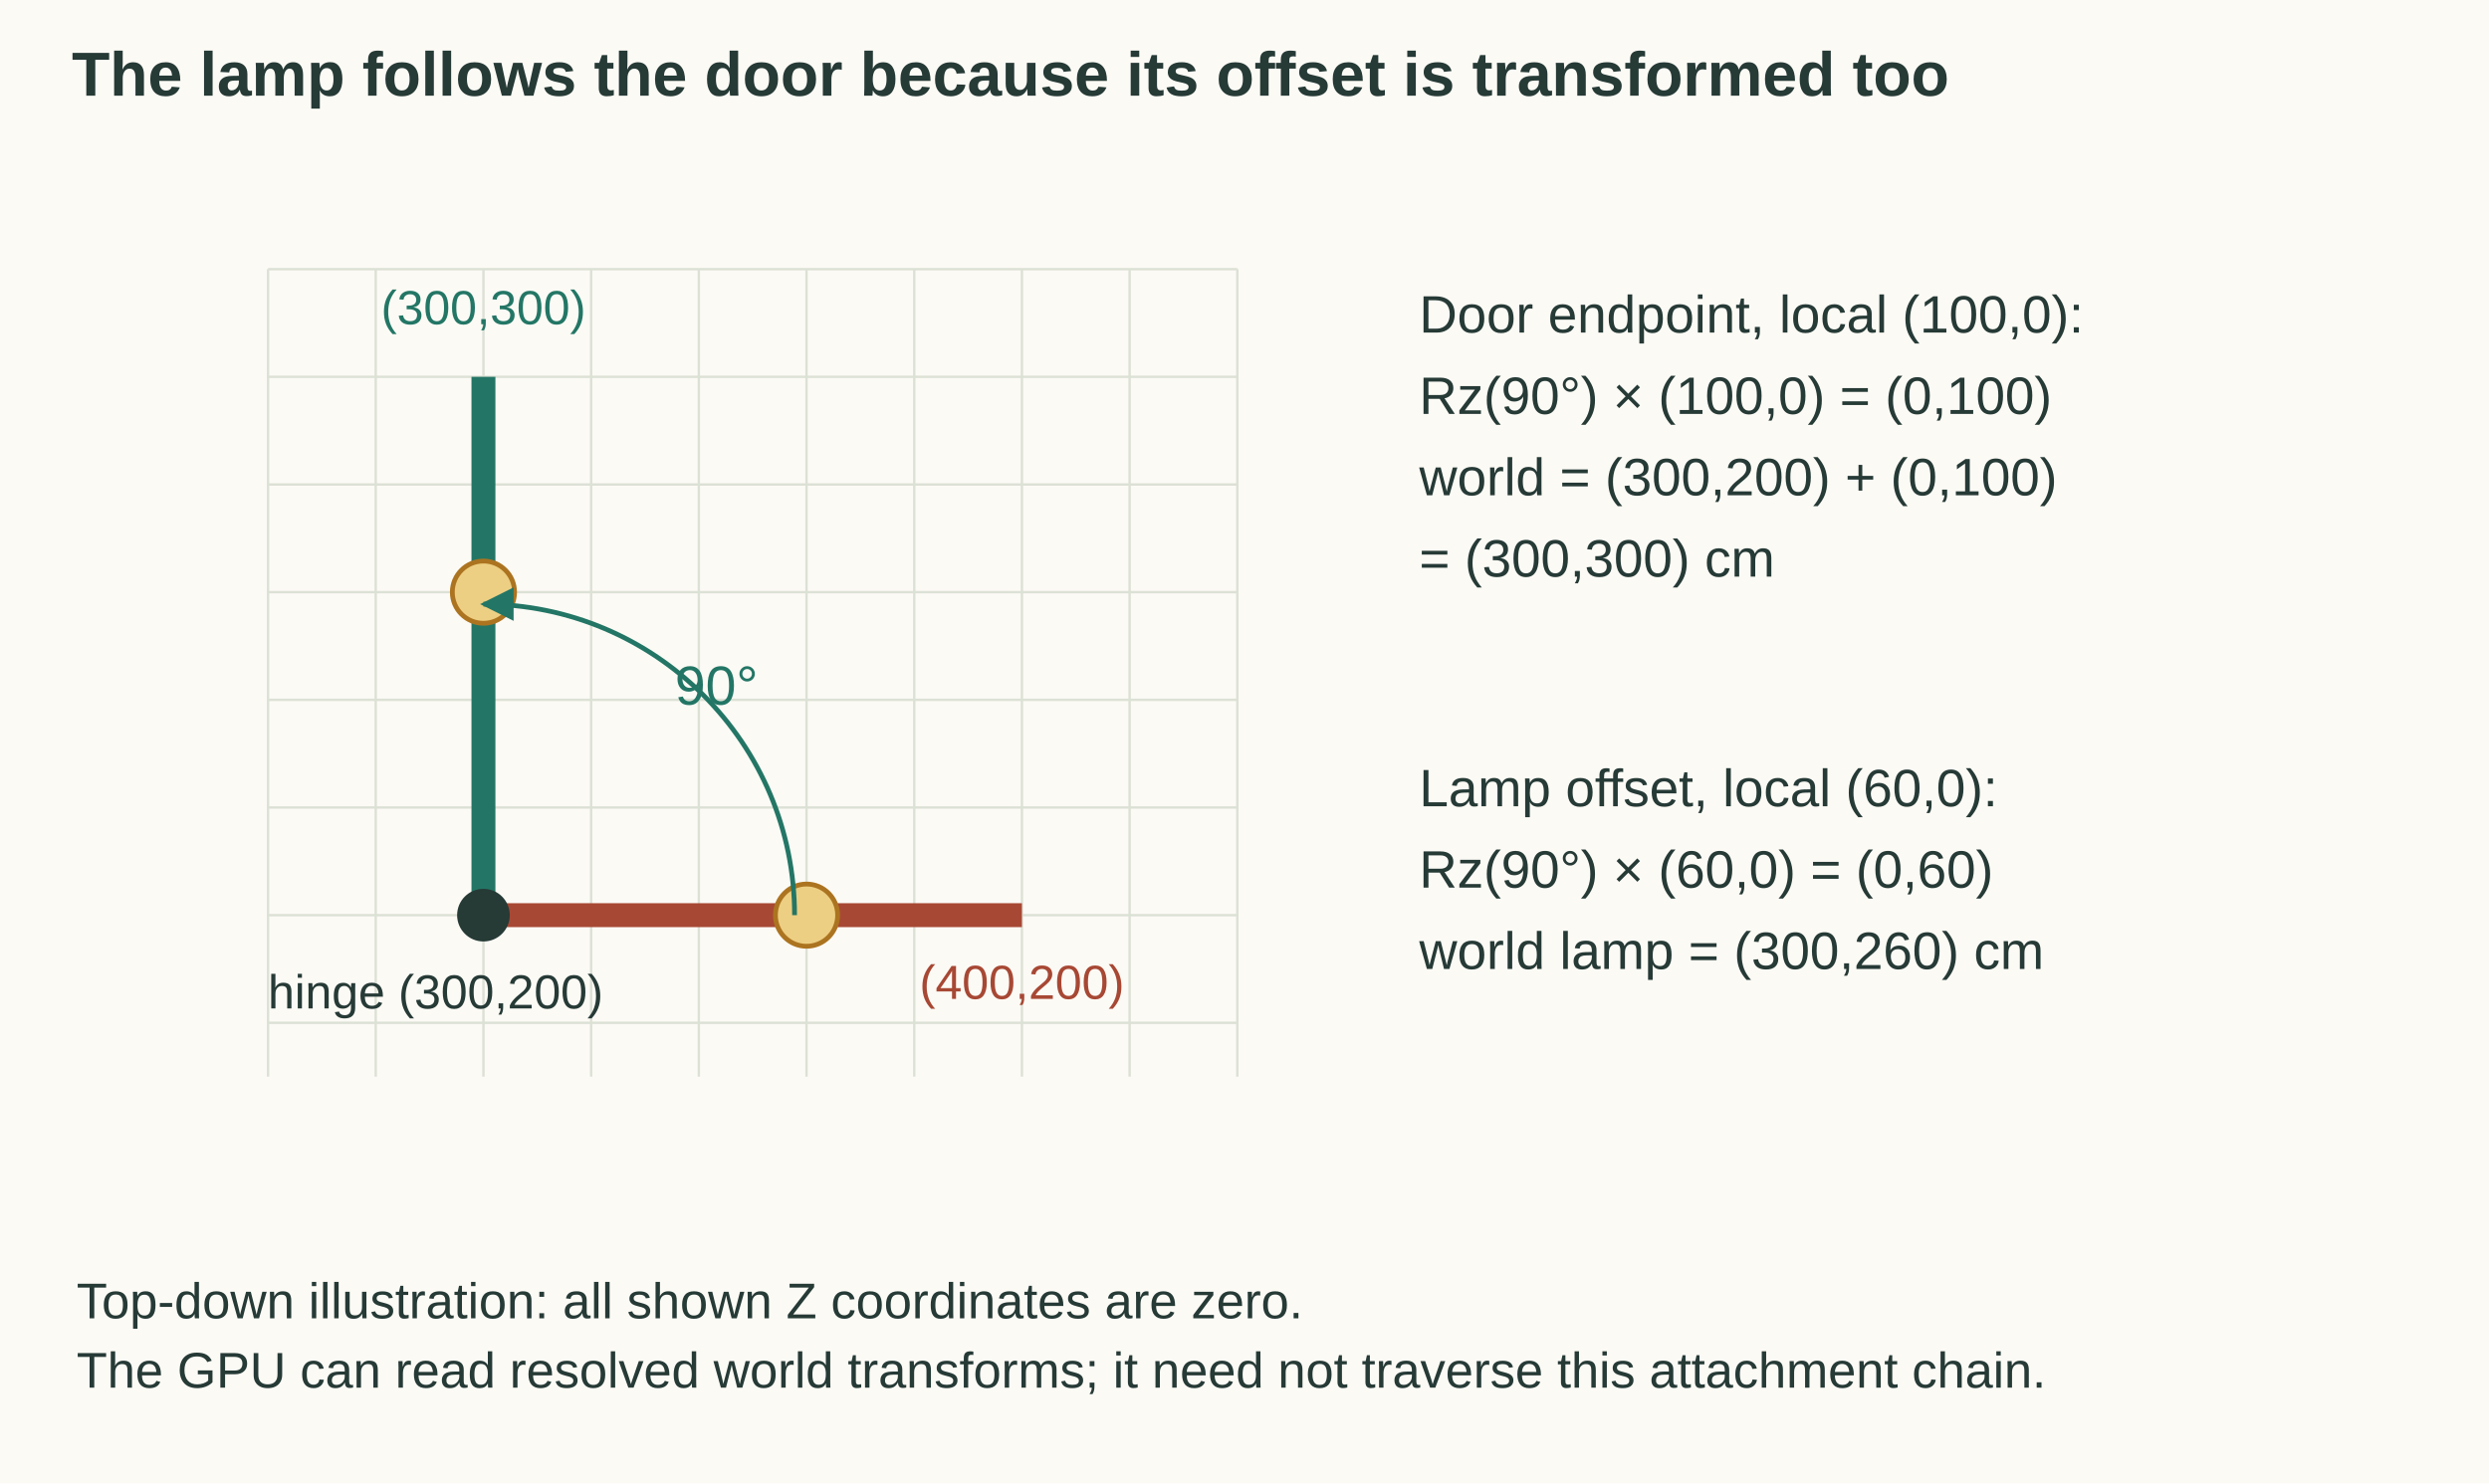
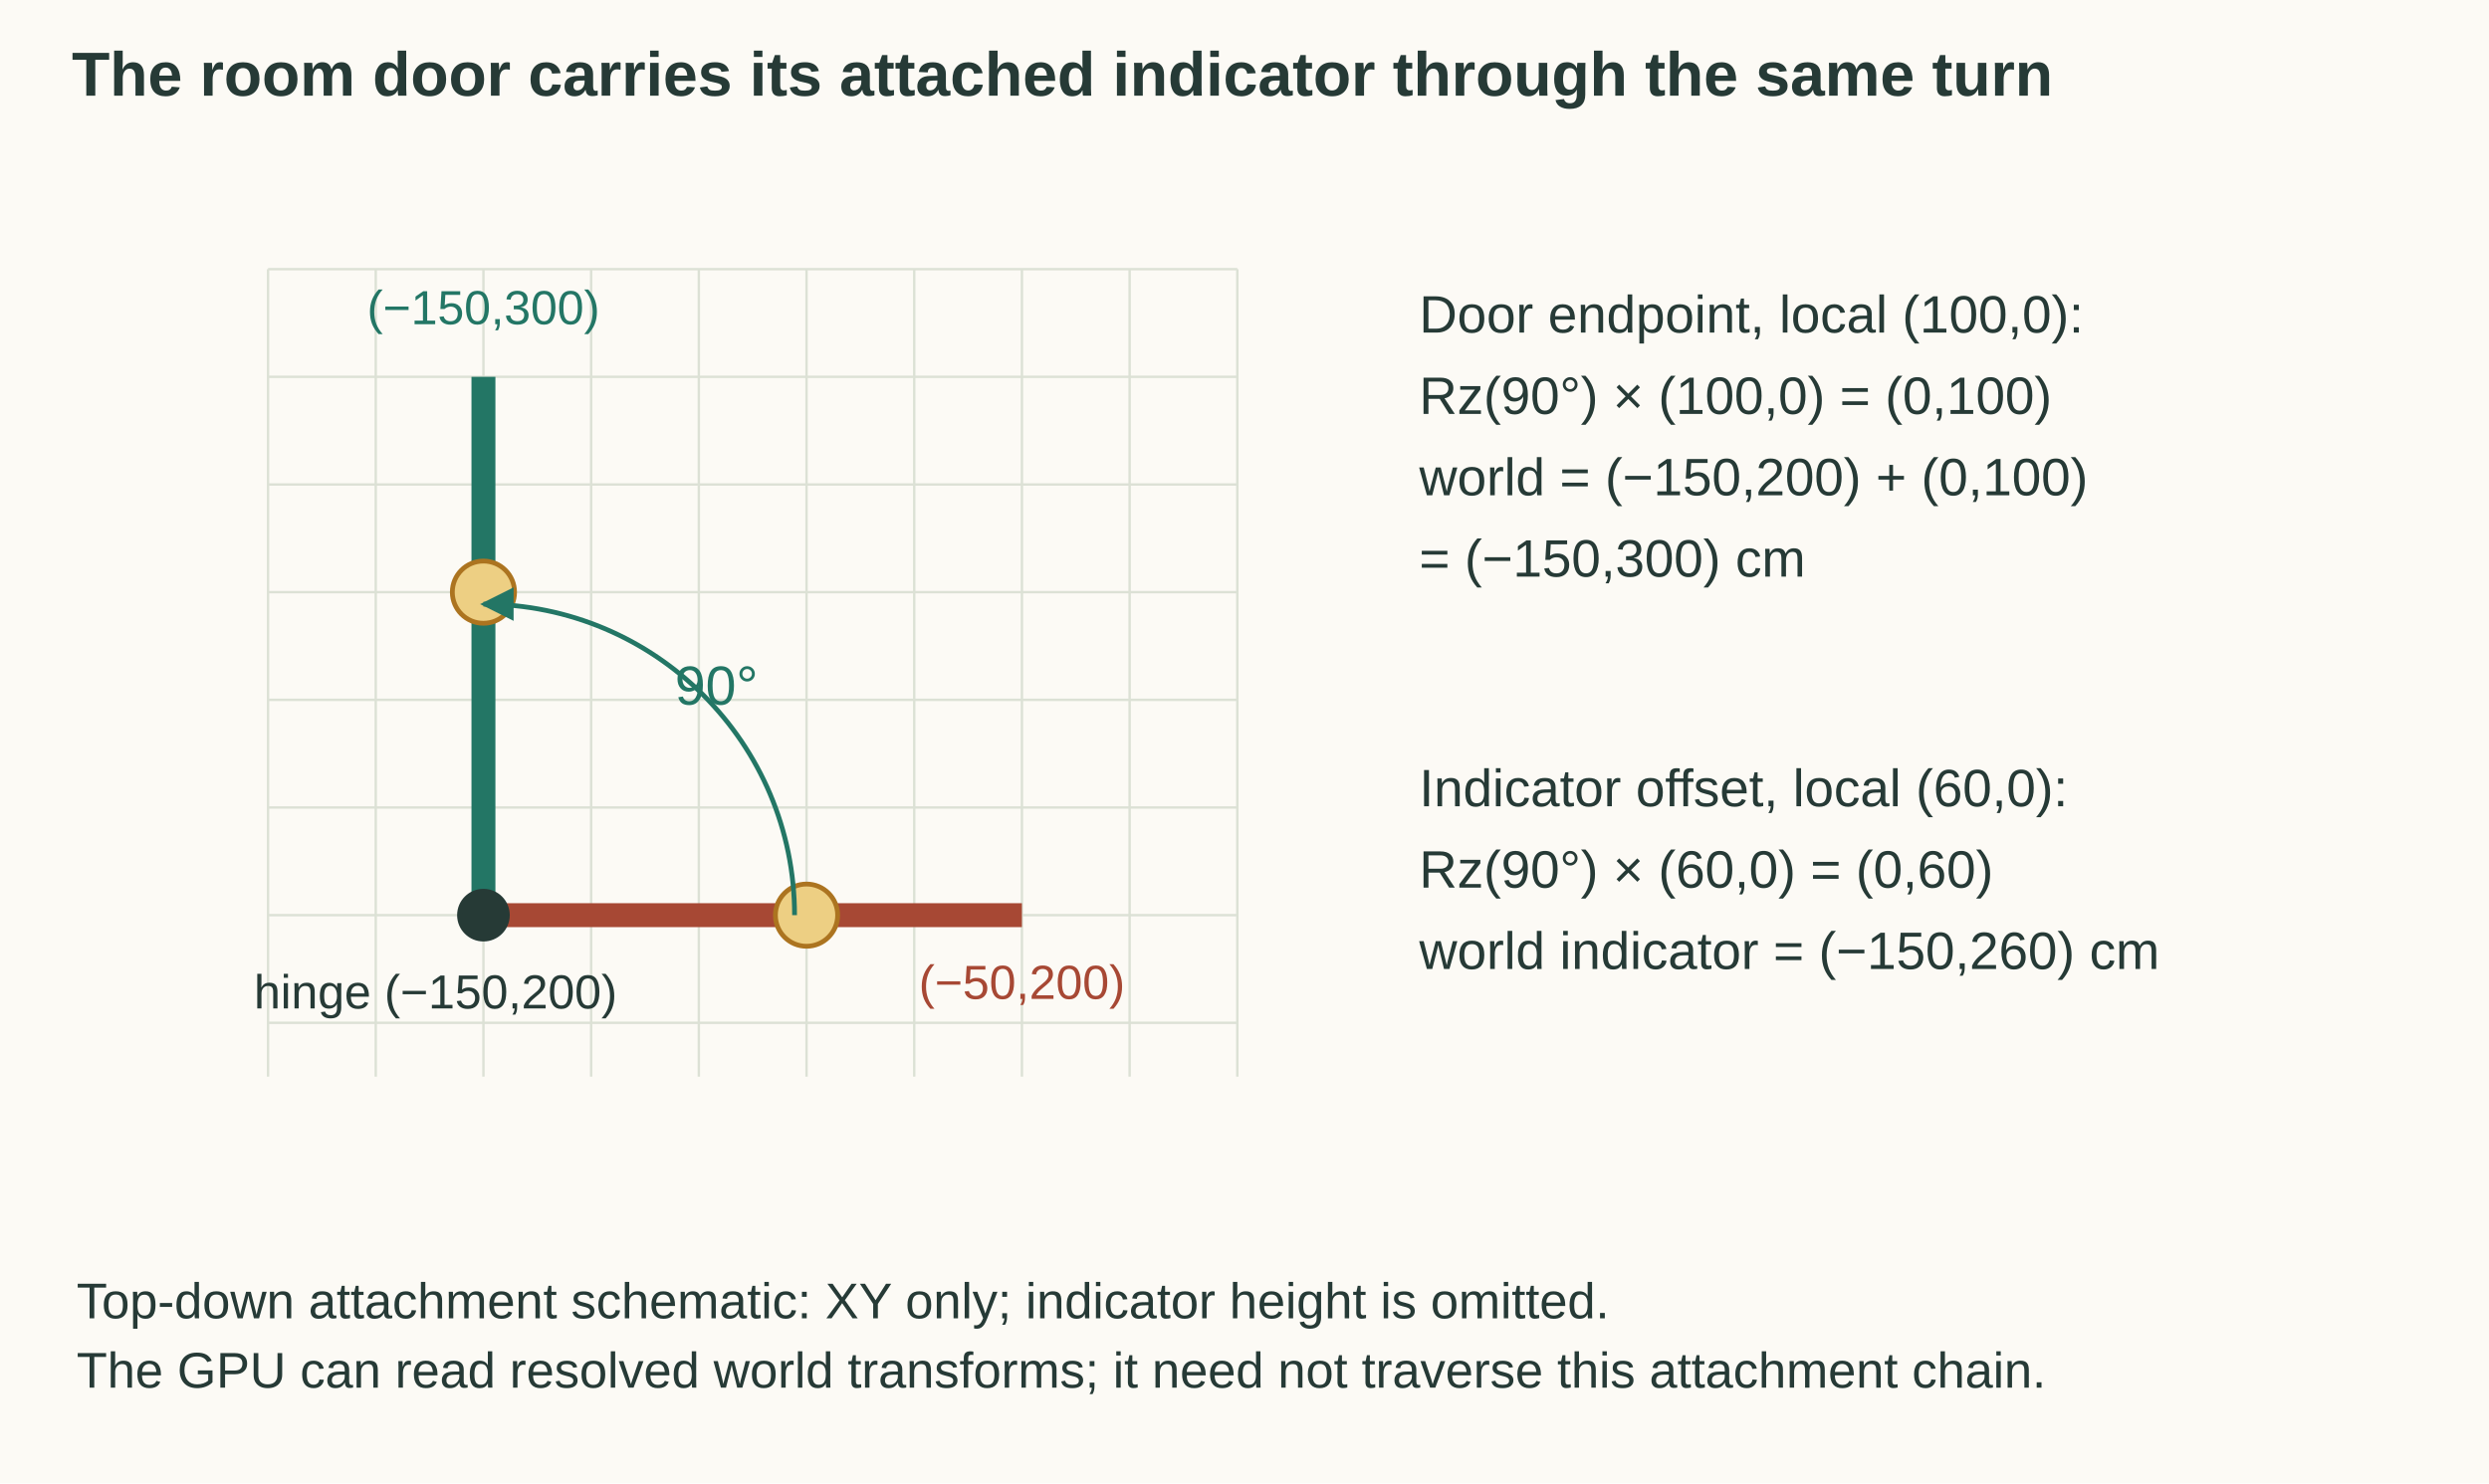
<svg xmlns="http://www.w3.org/2000/svg" viewBox="0 0 1040 620" role="img" aria-labelledby="title desc">
  <defs>
    <marker id="arrow" viewBox="0 0 10 10" refX="9" refY="5" markerWidth="7" markerHeight="7" orient="auto-start-reverse">
      <path d="M0 0L10 5L0 10Z" fill="#237665" />
    </marker>
  </defs>
  <rect width="1040" height="620" fill="#fcfaf5" />
-   <text x="30" y="40" font-family="Arial, sans-serif" font-size="26" fill="#263a36" text-anchor="start" font-weight="bold">The lamp follows the door because its offset is transformed too</text>
+   <text x="30" y="40" font-family="Arial, sans-serif" font-size="26" fill="#263a36" text-anchor="start" font-weight="bold">The room door carries its attached indicator through the same turn</text>
  <line x1="112.0" y1="450.0" x2="112.0" y2="112.5" stroke="#dce1d5" stroke-width="1" />
  <line x1="157.0" y1="450.0" x2="157.0" y2="112.5" stroke="#dce1d5" stroke-width="1" />
  <line x1="202.0" y1="450.0" x2="202.0" y2="112.5" stroke="#dce1d5" stroke-width="1" />
  <line x1="247.0" y1="450.0" x2="247.0" y2="112.5" stroke="#dce1d5" stroke-width="1" />
  <line x1="292.0" y1="450.0" x2="292.0" y2="112.5" stroke="#dce1d5" stroke-width="1" />
  <line x1="337.0" y1="450.0" x2="337.0" y2="112.5" stroke="#dce1d5" stroke-width="1" />
  <line x1="382.0" y1="450.0" x2="382.0" y2="112.5" stroke="#dce1d5" stroke-width="1" />
  <line x1="427.0" y1="450.0" x2="427.0" y2="112.5" stroke="#dce1d5" stroke-width="1" />
  <line x1="472.0" y1="450.0" x2="472.0" y2="112.5" stroke="#dce1d5" stroke-width="1" />
  <line x1="517.0" y1="450.0" x2="517.0" y2="112.5" stroke="#dce1d5" stroke-width="1" />
  <line x1="112.0" y1="427.5" x2="517.0" y2="427.5" stroke="#dce1d5" stroke-width="1" />
  <line x1="112.0" y1="382.5" x2="517.0" y2="382.5" stroke="#dce1d5" stroke-width="1" />
  <line x1="112.0" y1="337.5" x2="517.0" y2="337.5" stroke="#dce1d5" stroke-width="1" />
  <line x1="112.0" y1="292.5" x2="517.0" y2="292.5" stroke="#dce1d5" stroke-width="1" />
  <line x1="112.0" y1="247.5" x2="517.0" y2="247.5" stroke="#dce1d5" stroke-width="1" />
  <line x1="112.0" y1="202.5" x2="517.0" y2="202.5" stroke="#dce1d5" stroke-width="1" />
  <line x1="112.0" y1="157.5" x2="517.0" y2="157.5" stroke="#dce1d5" stroke-width="1" />
  <line x1="112.0" y1="112.5" x2="517.0" y2="112.5" stroke="#dce1d5" stroke-width="1" />
  <line x1="202.0" y1="382.5" x2="427.0" y2="382.5" stroke="#a74834" stroke-width="10" />
  <line x1="202.0" y1="382.5" x2="202.0" y2="157.5" stroke="#237665" stroke-width="10" />
  <circle cx="202.0" cy="382.5" r="10" fill="#263a36" stroke="#263a36" stroke-width="2" />
  <circle cx="337.0" cy="382.5" r="13" fill="#edcf83" stroke="#ac7420" stroke-width="2" />
  <circle cx="202.0" cy="247.5" r="13" fill="#edcf83" stroke="#ac7420" stroke-width="2" />
  <path d="M332.0 382.5 A130 130 0 0 0 202.0 252.5" stroke="#237665" fill="none" stroke-width="2" marker-end="url(#arrow)" />
  <text x="282.0" y="294.5" font-family="Arial, sans-serif" font-size="23" fill="#237665" text-anchor="start" font-weight="normal">90°</text>
-   <text x="427.0" y="417.5" font-family="Arial, sans-serif" font-size="20" fill="#a74834" text-anchor="middle" font-weight="normal">(400,200)</text>
-   <text x="202.0" y="135.5" font-family="Arial, sans-serif" font-size="20" fill="#237665" text-anchor="middle" font-weight="normal">(300,300)</text>
-   <text x="182.0" y="421.5" font-family="Arial, sans-serif" font-size="20" fill="#263a36" text-anchor="middle" font-weight="normal">hinge (300,200)</text>
+   <text x="427.0" y="417.5" font-family="Arial, sans-serif" font-size="20" fill="#a74834" text-anchor="middle" font-weight="normal">(−50,200)</text>
+   <text x="202.0" y="135.5" font-family="Arial, sans-serif" font-size="20" fill="#237665" text-anchor="middle" font-weight="normal">(−150,300)</text>
+   <text x="182.0" y="421.5" font-family="Arial, sans-serif" font-size="20" fill="#263a36" text-anchor="middle" font-weight="normal">hinge (−150,200)</text>
  <text x="593" y="139" font-family="Arial, sans-serif" font-size="22" fill="#263a36" text-anchor="start" font-weight="normal">Door endpoint, local (100,0):</text>
  <text x="593" y="173" font-family="Arial, sans-serif" font-size="22" fill="#263a36" text-anchor="start" font-weight="normal">Rz(90°) × (100,0) = (0,100)</text>
-   <text x="593" y="207" font-family="Arial, sans-serif" font-size="22" fill="#263a36" text-anchor="start" font-weight="normal">world = (300,200) + (0,100)</text>
-   <text x="593" y="241" font-family="Arial, sans-serif" font-size="22" fill="#263a36" text-anchor="start" font-weight="normal">= (300,300) cm</text>
-   <text x="593" y="337" font-family="Arial, sans-serif" font-size="22" fill="#263a36" text-anchor="start" font-weight="normal">Lamp offset, local (60,0):</text>
+   <text x="593" y="207" font-family="Arial, sans-serif" font-size="22" fill="#263a36" text-anchor="start" font-weight="normal">world = (−150,200) + (0,100)</text>
+   <text x="593" y="241" font-family="Arial, sans-serif" font-size="22" fill="#263a36" text-anchor="start" font-weight="normal">= (−150,300) cm</text>
+   <text x="593" y="337" font-family="Arial, sans-serif" font-size="22" fill="#263a36" text-anchor="start" font-weight="normal">Indicator offset, local (60,0):</text>
  <text x="593" y="371" font-family="Arial, sans-serif" font-size="22" fill="#263a36" text-anchor="start" font-weight="normal">Rz(90°) × (60,0) = (0,60)</text>
-   <text x="593" y="405" font-family="Arial, sans-serif" font-size="22" fill="#263a36" text-anchor="start" font-weight="normal">world lamp = (300,260) cm</text>
-   <text x="32" y="551" font-family="Arial, sans-serif" font-size="21" fill="#263a36" text-anchor="start" font-weight="normal">Top-down illustration: all shown Z coordinates are zero.</text>
+   <text x="593" y="405" font-family="Arial, sans-serif" font-size="22" fill="#263a36" text-anchor="start" font-weight="normal">world indicator = (−150,260) cm</text>
+   <text x="32" y="551" font-family="Arial, sans-serif" font-size="21" fill="#263a36" text-anchor="start" font-weight="normal">Top-down attachment schematic: XY only; indicator height is omitted.</text>
  <text x="32" y="580" font-family="Arial, sans-serif" font-size="21" fill="#263a36" text-anchor="start" font-weight="normal">The GPU can read resolved world transforms; it need not traverse this attachment chain.</text>
</svg>
